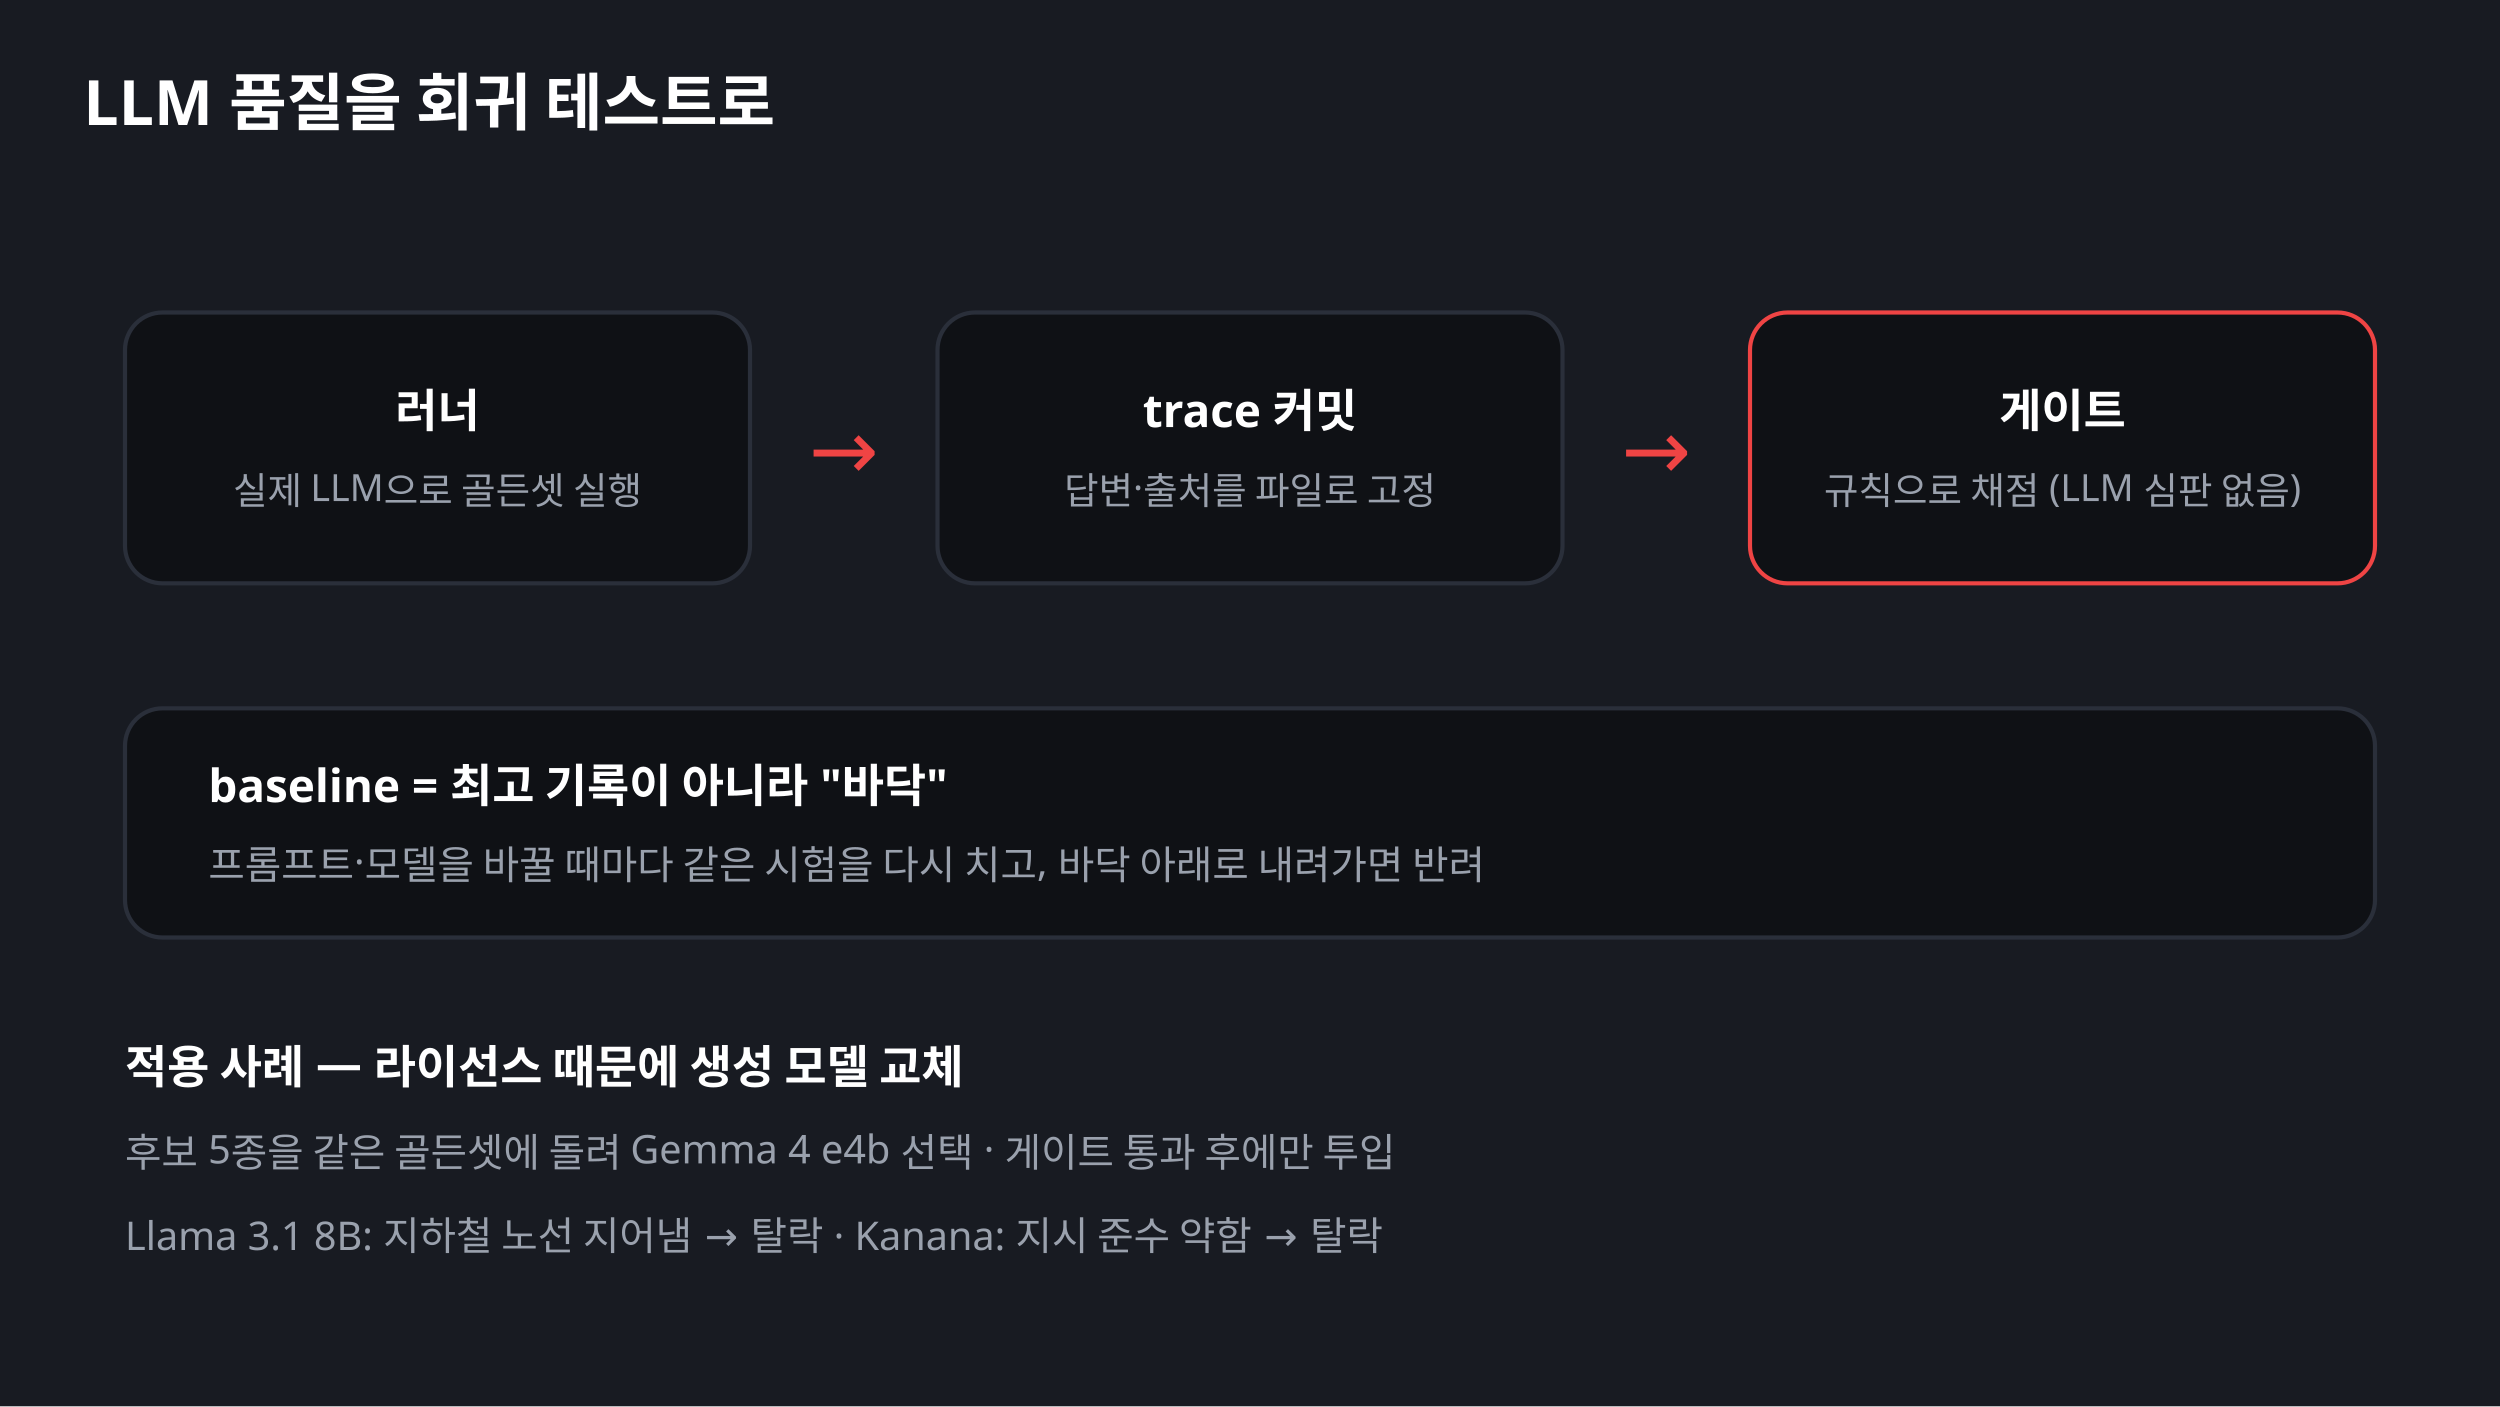
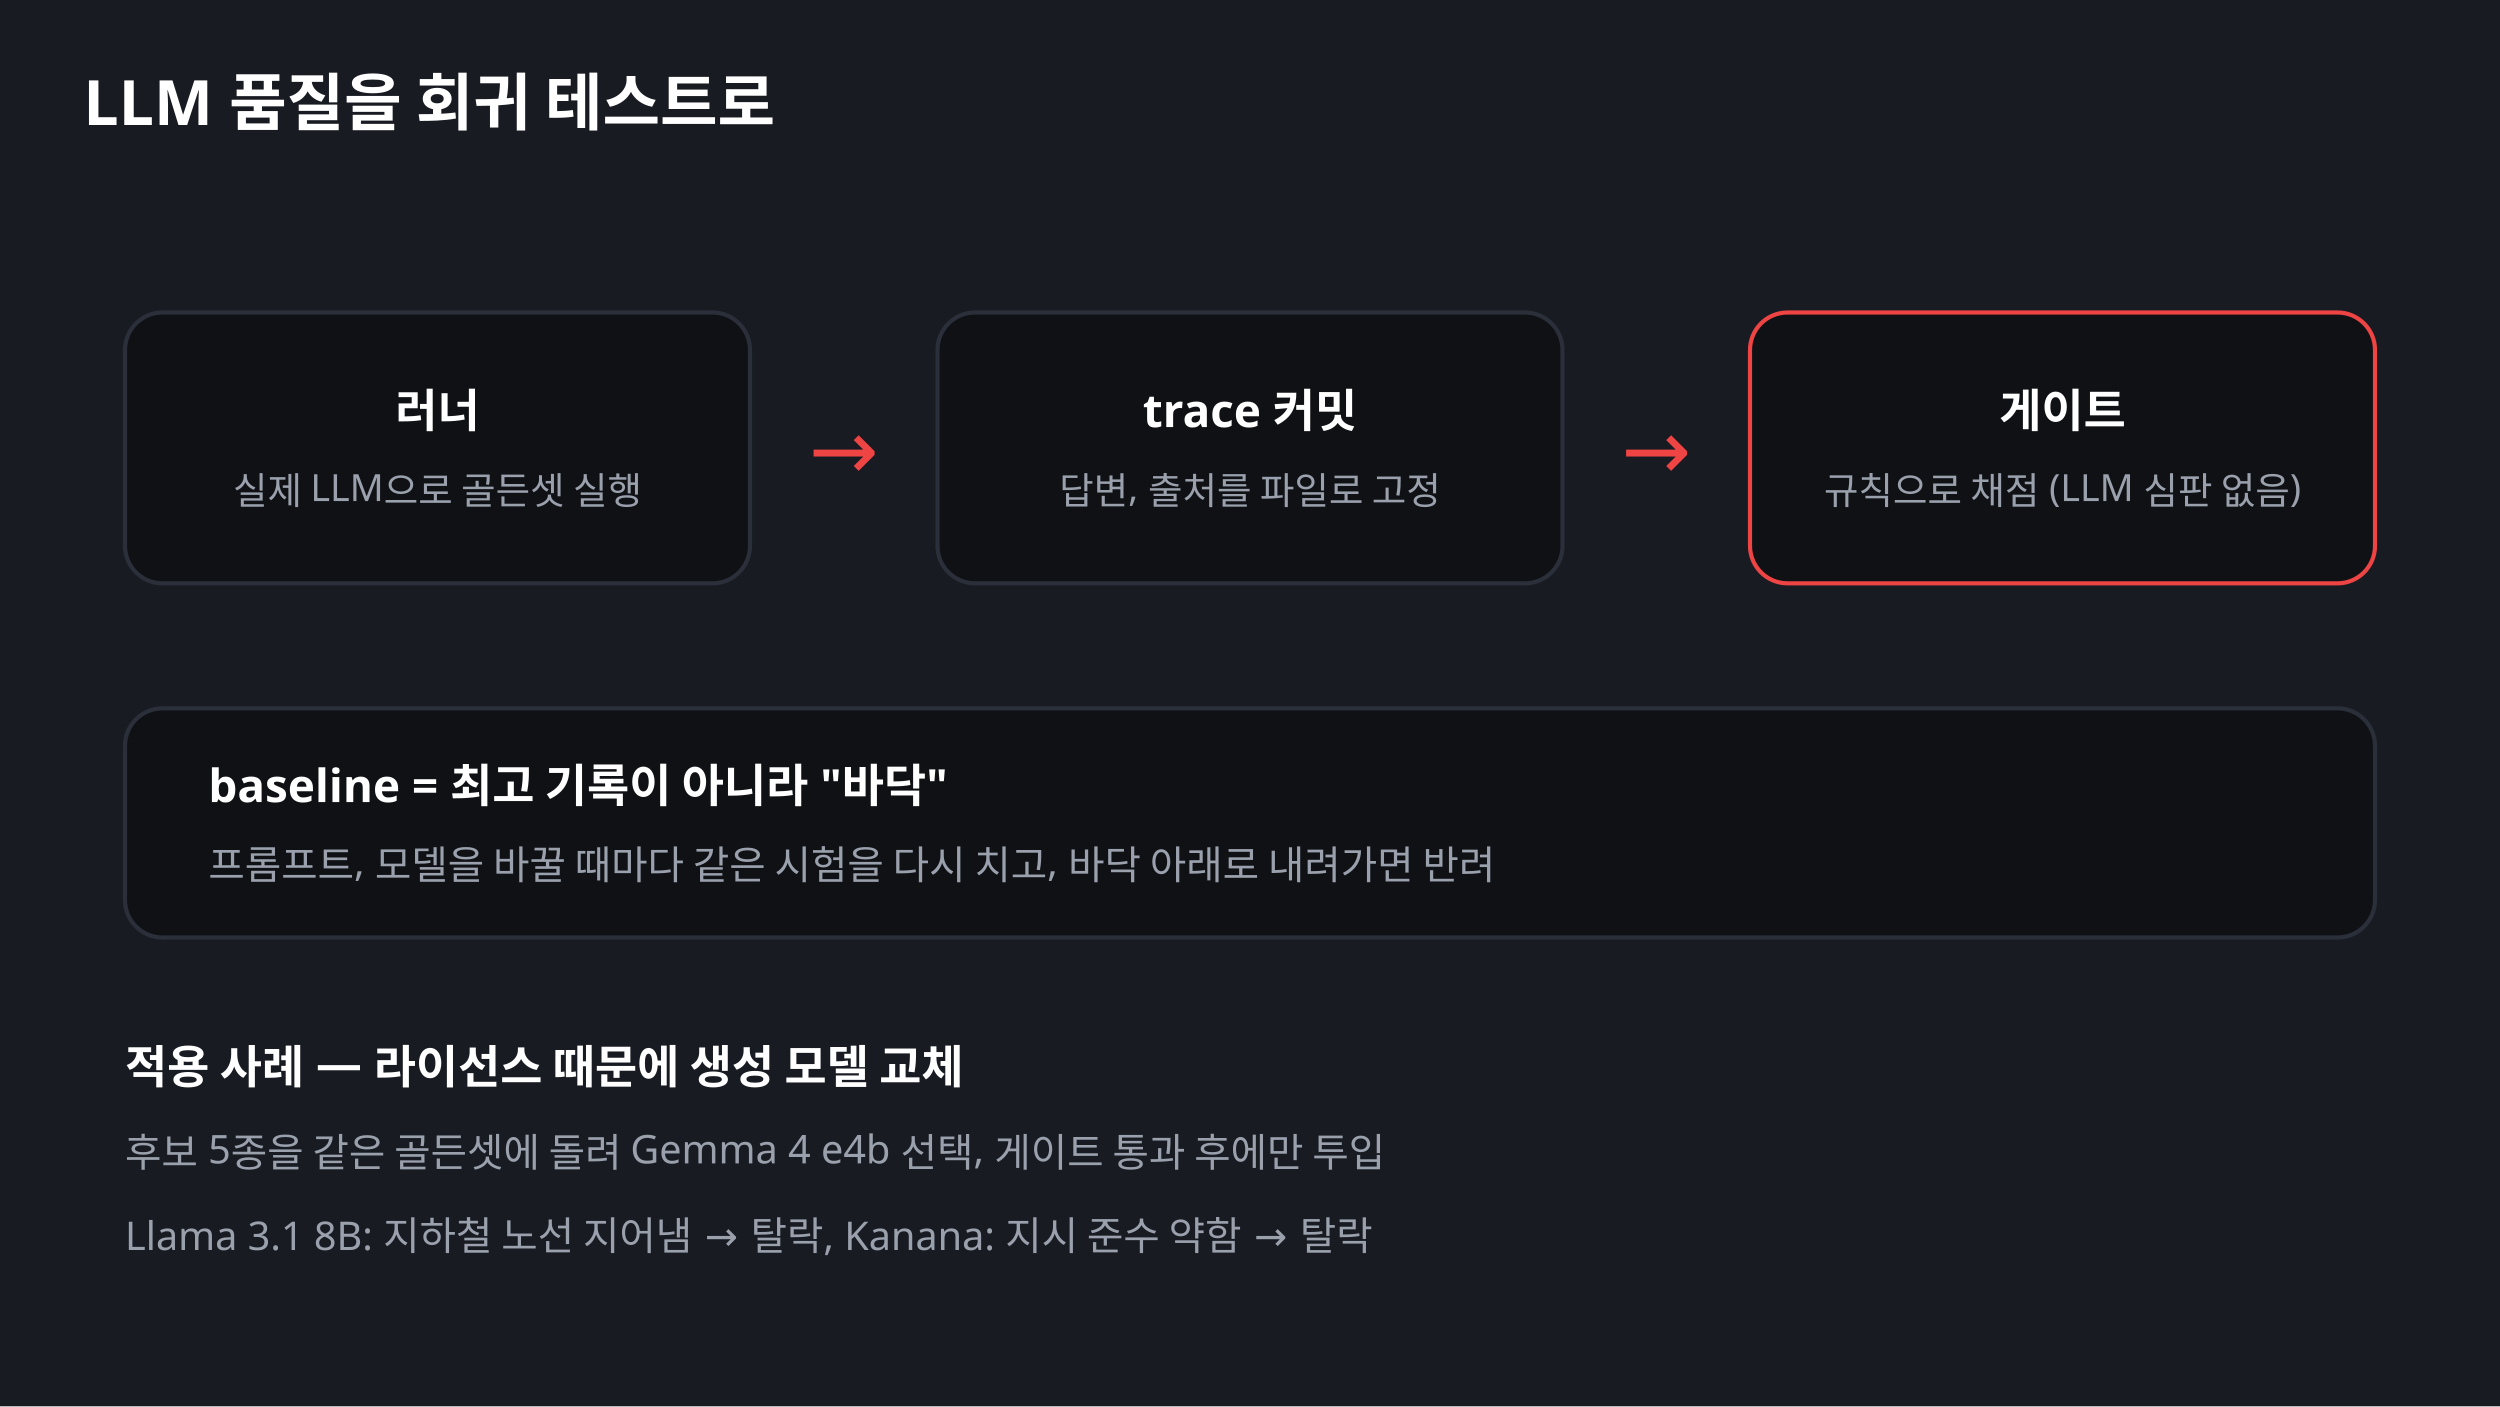
<svg xmlns="http://www.w3.org/2000/svg" viewBox="0 0 1200 675" font-family="Pretendard, 'Apple SD Gothic Neo', sans-serif">
  <rect width="1200" height="675" fill="#181b22" />
  <text x="40" y="60" fill="#fff" font-size="30" font-weight="700">LLM 품질을 회귀 테스트로</text>
  <g font-size="22" font-weight="700" text-anchor="middle">
    <rect x="60" y="150" width="300" height="130" rx="18" fill="#0f1115" stroke="#2a2f3a" stroke-width="2" />
    <text x="210" y="205" fill="#fff">러너</text>
    <text x="210" y="242" fill="#9aa1ad" font-size="18" font-weight="400">실제 LLM으로 골든셋 실행</text>
    <rect x="450" y="150" width="300" height="130" rx="18" fill="#0f1115" stroke="#2a2f3a" stroke-width="2" />
    <text x="600" y="205" fill="#fff">trace 커밋</text>
-     <text x="600" y="242" fill="#9aa1ad" font-size="18" font-weight="400">답변·출처를 파일로 고정</text>
+     <text x="600" y="242" fill="#9aa1ad" font-size="18" font-weight="400">답변, 출처를 파일로 고정</text>
    <rect x="840" y="150" width="300" height="130" rx="18" fill="#0f1115" stroke="#ef4444" stroke-width="2" />
    <text x="990" y="205" fill="#fff">게이트</text>
    <text x="990" y="242" fill="#9aa1ad" font-size="18" font-weight="400">규칙으로 채점 (LLM 심판 없음)</text>
  </g>
  <g fill="#ef4444" font-size="40" text-anchor="middle">
    <text x="405" y="230">→</text>
    <text x="795" y="230">→</text>
  </g>
  <rect x="60" y="340" width="1080" height="110" rx="18" fill="#0f1115" stroke="#2a2f3a" stroke-width="2" />
  <text x="100" y="385" fill="#fff" font-size="22" font-weight="700">baseline = 최고 기록이 아니라 "바닥"</text>
-   <text x="100" y="422" fill="#9aa1ad" font-size="19">프롬프트·모델을 바꿀 때마다 같은 시험을 다시 치고, 바닥 아래로 내려가면 반려</text>
+   <text x="100" y="422" fill="#9aa1ad" font-size="19">프롬프트, 모델을 바꿀 때마다 같은 시험을 다시 치고, 바닥 아래로 내려가면 반려</text>
  <text x="60" y="520" fill="#fff" font-size="22" font-weight="700">적용 사례 — 라이선스 때문에 생성 모델 교체</text>
-   <text x="60" y="560" fill="#9aa1ad" font-size="19">후보 5종을 같은 골든셋에 돌려 Gemma 4 e4b 선택 · 게이트 통과 후에만 투입</text>
-   <text x="60" y="600" fill="#9aa1ad" font-size="19">Llama 3.1 8B: 지하철 노선 지어냄 → 탈락 · Kanana: 지시 준수 약함 → 탈락</text>
+   <text x="60" y="560" fill="#9aa1ad" font-size="19">후보 5종을 같은 골든셋에 돌려 Gemma 4 e4b 선택, 게이트 통과 후에만 투입</text>
+   <text x="60" y="600" fill="#9aa1ad" font-size="19">Llama 3.1 8B: 지하철 노선 지어냄 → 탈락, Kanana: 지시 준수 약함 → 탈락</text>
</svg>
